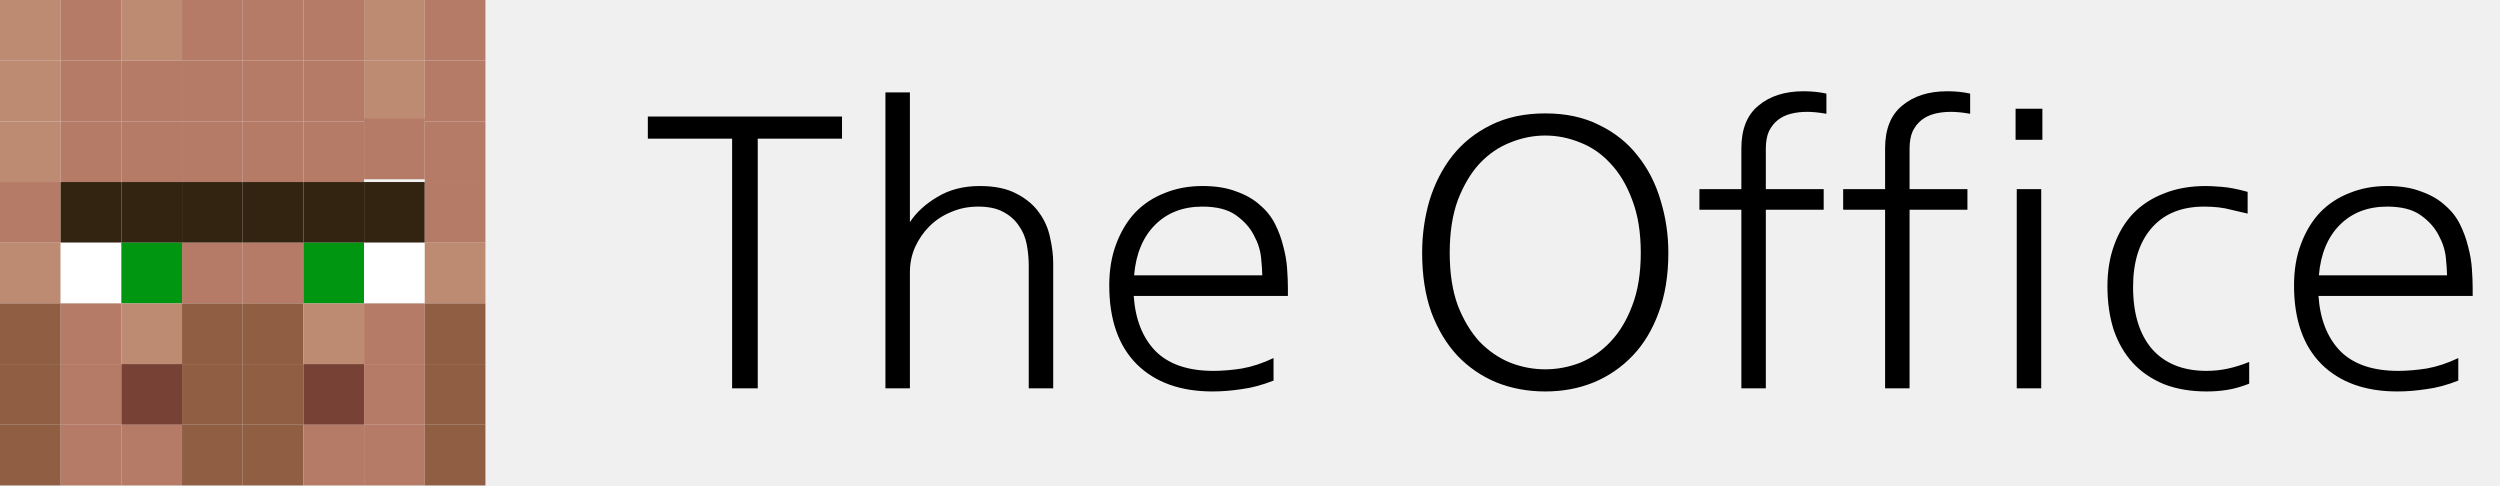
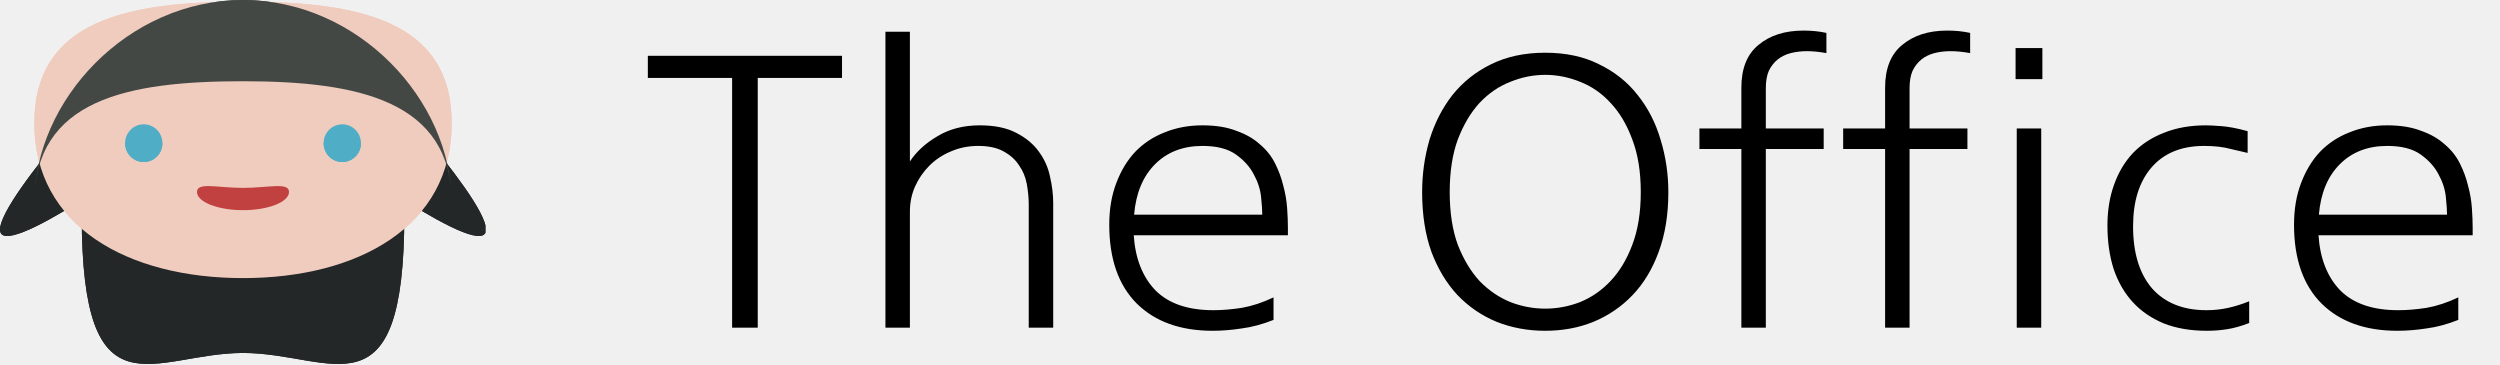
- <svg xmlns="http://www.w3.org/2000/svg" width="206" height="40" viewBox="0 0 206 40" fill="none">
-   <path d="M5 0H0V5H5V0Z" fill="#BD8B72" />
-   <path d="M10 0H5V5H10V0Z" fill="#B57B67" />
-   <path d="M15 0H10V5H15V0Z" fill="#BD8B72" />
-   <path d="M20 0H15V5H20V0Z" fill="#B57B67" />
-   <path d="M25 0H20V5H25V0Z" fill="#B57B67" />
-   <path d="M30 0H25V5H30V0Z" fill="#B57B67" />
-   <path d="M35 0H30V5H35V0Z" fill="#BD8B72" />
-   <path d="M40 0H35V5H40V0Z" fill="#B57B67" />
-   <path d="M5 5H0V10H5V5Z" fill="#BD8B72" />
-   <path d="M10 5H5V10H10V5Z" fill="#B57B67" />
-   <path d="M15 5H10V10H15V5Z" fill="#B57B67" />
-   <path d="M20 5H15V10H20V5Z" fill="#B57B67" />
-   <path d="M25 5H20V10H25V5Z" fill="#B57B67" />
-   <path d="M30 5H25V10H30V5Z" fill="#B57B67" />
-   <path d="M35 5H30V10H35V5Z" fill="#BD8B72" />
-   <path d="M40 5H35V10H40V5Z" fill="#B57B67" />
-   <path d="M5 10H0V15H5V10Z" fill="#BD8B72" />
-   <path d="M10 10H5V15H10V10Z" fill="#B57B67" />
-   <path d="M15 10H10V15H15V10Z" fill="#B57B67" />
-   <path d="M20 10H15V15H20V10Z" fill="#B57B67" />
-   <path d="M25 10H20V15H25V10Z" fill="#B57B67" />
-   <path d="M30 10H25V15H30V10Z" fill="#B57B67" />
-   <path d="M35 9.768H30V14.768H35V9.768Z" fill="#B57B67" />
-   <path d="M40 10H35V15H40V10Z" fill="#B57B67" />
-   <path d="M5 15H0V20H5V15Z" fill="#B57B67" />
-   <path d="M10 15H5V20H10V15Z" fill="#332411" />
-   <path d="M15 15H10V20H15V15Z" fill="#332411" />
-   <path d="M20 15H15V20H20V15Z" fill="#332411" />
-   <path d="M25 15H20V20H25V15Z" fill="#332411" />
-   <path d="M30 15H25V20H30V15Z" fill="#332411" />
-   <path d="M35 15H30V20H35V15Z" fill="#332411" />
-   <path d="M40 15H35V20H40V15Z" fill="#B57B67" />
-   <path d="M5 20H0V25H5V20Z" fill="#BD8B72" />
-   <path d="M10 20H5V25H10V20Z" fill="white" />
-   <path d="M15 20H10V25H15V20Z" fill="#009611" />
-   <path d="M20 20H15V25H20V20Z" fill="#B57B67" />
-   <path d="M25 20H20V25H25V20Z" fill="#B57B67" />
-   <path d="M30 20H25V25H30V20Z" fill="#009611" />
-   <path d="M35 20H30V25H35V20Z" fill="white" />
-   <path d="M40 20H35V25H40V20Z" fill="#BD8B72" />
-   <path d="M5 25H0V30H5V25Z" fill="#905E43" />
-   <path d="M10 25H5V30H10V25Z" fill="#B57B67" />
-   <path d="M15 25H10V30H15V25Z" fill="#BD8B72" />
-   <path d="M20 25H15V30H20V25Z" fill="#905E43" />
-   <path d="M25 25H20V30H25V25Z" fill="#905E43" />
-   <path d="M30 25H25V30H30V25Z" fill="#BD8B72" />
-   <path d="M35 25H30V30H35V25Z" fill="#B57B67" />
-   <path d="M40 25H35V30H40V25Z" fill="#905E43" />
-   <path d="M5 30H0V35H5V30Z" fill="#905E43" />
-   <path d="M10 30H5V35H10V30Z" fill="#B57B67" />
-   <path d="M15 30H10V35H15V30Z" fill="#774235" />
-   <path d="M20 30H15V35H20V30Z" fill="#905E43" />
-   <path d="M25 30H20V35H25V30Z" fill="#905E43" />
-   <path d="M30 30H25V35H30V30Z" fill="#774235" />
-   <path d="M35 30H30V35H35V30Z" fill="#B57B67" />
-   <path d="M40 30H35V35H40V30Z" fill="#905E43" />
-   <path d="M5 35H0V40H5V35Z" fill="#905E43" />
-   <path d="M10 35H5V40H10V35Z" fill="#B57B67" />
-   <path d="M15 35H10V40H15V35Z" fill="#B57B67" />
-   <path d="M20 35H15V40H20V35Z" fill="#905E43" />
-   <path d="M25 35H20V40H25V35Z" fill="#905E43" />
-   <path d="M30 35H25V40H30V35Z" fill="#B57B67" />
-   <path d="M35 35H30V40H35V35Z" fill="#B57B67" />
-   <path d="M40 35H35V40H40V35Z" fill="#905E43" />
-   <path d="M60.326 11.424H53.382V9.6H69.382V11.424H62.438V32H60.326V11.424ZM72.96 7.616H74.976V18.304C75.509 17.493 76.266 16.8 77.248 16.224C78.229 15.627 79.392 15.328 80.736 15.328C81.973 15.328 82.986 15.541 83.776 15.968C84.565 16.373 85.184 16.896 85.632 17.536C86.08 18.155 86.378 18.837 86.528 19.584C86.698 20.331 86.784 21.035 86.784 21.696V32H84.768V21.856C84.768 21.301 84.714 20.736 84.608 20.16C84.501 19.584 84.288 19.072 83.968 18.624C83.669 18.155 83.242 17.771 82.688 17.472C82.154 17.173 81.461 17.024 80.608 17.024C79.797 17.024 79.05 17.173 78.368 17.472C77.685 17.749 77.088 18.144 76.576 18.656C76.085 19.147 75.69 19.723 75.392 20.384C75.114 21.024 74.976 21.707 74.976 22.432V32H72.96V7.616ZM93.419 24.384C93.547 26.304 94.144 27.819 95.211 28.928C96.299 30.016 97.888 30.56 99.979 30.56C100.704 30.56 101.483 30.496 102.315 30.368C103.168 30.219 104.043 29.931 104.939 29.504V31.36C104.022 31.723 103.147 31.957 102.315 32.064C101.483 32.192 100.683 32.256 99.915 32.256C97.269 32.256 95.189 31.509 93.675 30.016C92.16 28.501 91.403 26.336 91.403 23.52C91.403 22.24 91.595 21.099 91.979 20.096C92.363 19.072 92.885 18.208 93.547 17.504C94.23 16.8 95.04 16.267 95.979 15.904C96.918 15.52 97.952 15.328 99.083 15.328C100.171 15.328 101.099 15.477 101.867 15.776C102.656 16.053 103.307 16.427 103.819 16.896C104.352 17.344 104.768 17.867 105.067 18.464C105.366 19.061 105.59 19.669 105.739 20.288C105.91 20.907 106.016 21.525 106.059 22.144C106.102 22.741 106.123 23.275 106.123 23.744V24.384H93.419ZM99.083 17.024C97.483 17.024 96.181 17.525 95.179 18.528C94.176 19.531 93.6 20.917 93.451 22.688H104.011C104.011 22.368 103.979 21.888 103.915 21.248C103.851 20.608 103.648 19.979 103.307 19.36C102.987 18.741 102.496 18.197 101.835 17.728C101.174 17.259 100.256 17.024 99.083 17.024ZM127.328 32.256C125.899 32.256 124.565 32.011 123.328 31.52C122.091 31.008 121.013 30.272 120.096 29.312C119.2 28.352 118.485 27.168 117.952 25.76C117.44 24.331 117.184 22.688 117.184 20.832C117.184 19.339 117.387 17.899 117.792 16.512C118.219 15.125 118.848 13.899 119.68 12.832C120.533 11.765 121.589 10.923 122.848 10.304C124.128 9.664 125.621 9.344 127.328 9.344C129.035 9.344 130.517 9.664 131.776 10.304C133.056 10.923 134.112 11.765 134.944 12.832C135.797 13.899 136.427 15.125 136.832 16.512C137.259 17.899 137.472 19.339 137.472 20.832C137.472 22.688 137.205 24.331 136.672 25.76C136.16 27.168 135.445 28.352 134.528 29.312C133.611 30.272 132.533 31.008 131.296 31.52C130.08 32.011 128.757 32.256 127.328 32.256ZM127.328 30.432C128.309 30.432 129.269 30.251 130.208 29.888C131.147 29.504 131.979 28.928 132.704 28.16C133.451 27.371 134.048 26.379 134.496 25.184C134.965 23.968 135.2 22.517 135.2 20.832C135.2 19.147 134.965 17.696 134.496 16.48C134.048 15.264 133.451 14.261 132.704 13.472C131.979 12.683 131.147 12.107 130.208 11.744C129.269 11.36 128.309 11.168 127.328 11.168C126.347 11.168 125.387 11.36 124.448 11.744C123.509 12.107 122.667 12.683 121.92 13.472C121.195 14.261 120.597 15.264 120.128 16.48C119.68 17.696 119.456 19.147 119.456 20.832C119.456 22.517 119.68 23.968 120.128 25.184C120.597 26.379 121.195 27.371 121.92 28.16C122.667 28.928 123.509 29.504 124.448 29.888C125.387 30.251 126.347 30.432 127.328 30.432ZM140.032 15.584H143.488V12.224C143.488 10.645 143.957 9.472 144.896 8.704C145.835 7.915 147.072 7.52 148.608 7.52C149.291 7.52 149.92 7.584 150.496 7.712V9.376C149.899 9.269 149.365 9.216 148.896 9.216C148.427 9.216 147.979 9.269 147.552 9.376C147.147 9.483 146.795 9.653 146.496 9.888C146.197 10.123 145.952 10.432 145.76 10.816C145.589 11.2 145.504 11.68 145.504 12.256V15.584H150.272V17.28H145.504V32H143.488V17.28H140.032V15.584ZM151.876 15.584H155.332V12.224C155.332 10.645 155.801 9.472 156.74 8.704C157.679 7.915 158.916 7.52 160.452 7.52C161.135 7.52 161.764 7.584 162.34 7.712V9.376C161.743 9.269 161.209 9.216 160.74 9.216C160.271 9.216 159.823 9.269 159.396 9.376C158.991 9.483 158.639 9.653 158.34 9.888C158.041 10.123 157.796 10.432 157.604 10.816C157.433 11.2 157.348 11.68 157.348 12.256V15.584H162.116V17.28H157.348V32H155.332V17.28H151.876V15.584ZM166.18 15.584H168.196V32H166.18V15.584ZM166.084 8.96H168.292V11.52H166.084V8.96ZM181.845 32.256C180.501 32.256 179.317 32.053 178.293 31.648C177.269 31.221 176.416 30.635 175.733 29.888C175.05 29.141 174.528 28.235 174.165 27.168C173.824 26.101 173.653 24.907 173.653 23.584C173.653 22.347 173.834 21.227 174.197 20.224C174.56 19.2 175.082 18.325 175.765 17.6C176.469 16.875 177.322 16.32 178.325 15.936C179.328 15.531 180.48 15.328 181.781 15.328C182.037 15.328 182.453 15.349 183.029 15.392C183.626 15.435 184.352 15.573 185.205 15.808V17.6C184.906 17.536 184.448 17.429 183.829 17.28C183.21 17.109 182.474 17.024 181.621 17.024C179.744 17.024 178.293 17.621 177.269 18.816C176.266 19.989 175.765 21.6 175.765 23.648C175.765 25.845 176.288 27.552 177.333 28.768C178.4 29.963 179.893 30.56 181.813 30.56C182.432 30.56 183.029 30.496 183.605 30.368C184.181 30.24 184.757 30.059 185.333 29.824V31.616C184.672 31.872 184.064 32.043 183.509 32.128C182.976 32.213 182.421 32.256 181.845 32.256ZM191.044 24.384C191.172 26.304 191.769 27.819 192.836 28.928C193.924 30.016 195.513 30.56 197.604 30.56C198.329 30.56 199.108 30.496 199.94 30.368C200.793 30.219 201.668 29.931 202.564 29.504V31.36C201.647 31.723 200.772 31.957 199.94 32.064C199.108 32.192 198.308 32.256 197.54 32.256C194.895 32.256 192.815 31.509 191.3 30.016C189.785 28.501 189.028 26.336 189.028 23.52C189.028 22.24 189.22 21.099 189.604 20.096C189.988 19.072 190.511 18.208 191.172 17.504C191.855 16.8 192.665 16.267 193.604 15.904C194.543 15.52 195.577 15.328 196.708 15.328C197.796 15.328 198.724 15.477 199.492 15.776C200.281 16.053 200.932 16.427 201.444 16.896C201.977 17.344 202.393 17.867 202.692 18.464C202.991 19.061 203.215 19.669 203.364 20.288C203.535 20.907 203.641 21.525 203.684 22.144C203.727 22.741 203.748 23.275 203.748 23.744V24.384H191.044ZM196.708 17.024C195.108 17.024 193.807 17.525 192.804 18.528C191.801 19.531 191.225 20.917 191.076 22.688H201.636C201.636 22.368 201.604 21.888 201.54 21.248C201.476 20.608 201.273 19.979 200.932 19.36C200.612 18.741 200.121 18.197 199.46 17.728C198.799 17.259 197.881 17.024 196.708 17.024Z" fill="black" />
+ <svg xmlns="http://www.w3.org/2000/svg" width="206" height="30" viewBox="0 0 206 30" fill="none">
+   <g clip-path="url(#clip0_9_119)">
+     <path d="M21.489 2.708C20.152 4.228 21 7.195 23.386 9.34C25.77 11.482 38.593 20.799 39.933 19.281C41.268 17.759 30.61 5.979 28.226 3.837C25.844 1.694 22.828 1.189 21.489 2.708Z" fill="#232728" />
+     <path d="M18.559 2.708C19.896 4.228 19.047 7.195 16.663 9.34C14.278 11.482 1.455 20.799 0.115 19.281C-1.22 17.759 9.437 5.979 11.822 3.837C14.205 1.694 17.221 1.189 18.559 2.708Z" fill="#232728" />
+     <path d="M33.315 17.73C33.315 34.753 27.366 29.084 20.025 29.084C12.685 29.084 6.734 34.753 6.734 17.73C6.734 7.996 12.687 0.105 20.025 0.105C27.364 0.107 33.315 7.997 33.315 17.73Z" fill="#232728" />
+     <path d="M37.224 10.156C37.224 18.646 29.523 22.915 20.026 22.915C10.528 22.915 2.824 18.647 2.824 10.156C2.824 1.663 10.528 0.133 20.026 0.133C29.523 0.133 37.224 1.663 37.224 10.156Z" fill="#F0CCBF" />
+     <path d="M11.845 13.351C12.694 13.351 13.383 12.655 13.383 11.796C13.383 10.938 12.694 10.242 11.845 10.242C10.995 10.242 10.307 10.938 10.307 11.796C10.307 12.655 10.995 13.351 11.845 13.351Z" fill="#4FAEC5" />
+     <path d="M28.204 13.351C29.053 13.351 29.742 12.655 29.742 11.796C29.742 10.938 29.053 10.242 28.204 10.242C27.355 10.242 26.666 10.938 26.666 11.796C26.666 12.655 27.355 13.351 28.204 13.351Z" fill="#4FAEC5" />
+     <path d="M23.815 15.814C23.815 16.643 22.116 17.317 20.023 17.317C17.93 17.317 16.231 16.643 16.231 15.814C16.231 14.985 17.93 15.481 20.023 15.481C22.116 15.481 23.815 14.984 23.815 15.814Z" fill="#C14040" />
+     <path d="M13.383 11.796C13.383 12.657 12.694 13.351 11.844 13.351C10.994 13.351 10.307 12.657 10.307 11.796" fill="#4FAEC5" />
+     <path d="M26.666 11.796C26.666 12.657 27.353 13.351 28.205 13.351C29.055 13.351 29.742 12.657 29.742 11.796" fill="#4FAEC5" />
+     <path d="M37.224 16.745C37.224 8.306 29.522 6.694 20.026 6.694C10.527 6.694 2.824 8.182 2.824 16.745C2.824 8.251 10.527 0 20.026 0C29.522 0 37.224 8.251 37.224 16.745Z" fill="#444844" />
+     <path d="M21.489 2.708C20.152 4.228 21 7.195 23.386 9.34C25.77 11.482 38.593 20.799 39.933 19.281C41.268 17.759 30.61 5.979 28.226 3.837C25.844 1.694 22.828 1.189 21.489 2.708Z" fill="#232728" />
+     <path d="M18.559 2.708C19.896 4.228 19.047 7.195 16.663 9.34C14.278 11.482 1.455 20.799 0.115 19.281C-1.22 17.759 9.437 5.979 11.822 3.837C14.205 1.694 17.221 1.189 18.559 2.708Z" fill="#232728" />
+     <path d="M33.315 17.73C33.315 34.753 27.366 29.084 20.025 29.084C12.685 29.084 6.734 34.753 6.734 17.73C6.734 7.996 12.687 0.105 20.025 0.105C27.364 0.107 33.315 7.997 33.315 17.73Z" fill="#232728" />
+     <path d="M37.224 10.156C37.224 18.646 29.523 22.915 20.026 22.915C10.528 22.915 2.824 18.647 2.824 10.156C2.824 1.663 10.528 0.133 20.026 0.133C29.523 0.133 37.224 1.663 37.224 10.156Z" fill="#F0CCBF" />
+     <path d="M11.845 13.351C12.694 13.351 13.383 12.655 13.383 11.796C13.383 10.938 12.694 10.242 11.845 10.242C10.995 10.242 10.307 10.938 10.307 11.796C10.307 12.655 10.995 13.351 11.845 13.351Z" fill="#4FAEC5" />
+     <path d="M28.204 13.351C29.053 13.351 29.742 12.655 29.742 11.796C29.742 10.938 29.053 10.242 28.204 10.242C27.355 10.242 26.666 10.938 26.666 11.796C26.666 12.655 27.355 13.351 28.204 13.351Z" fill="#4FAEC5" />
+     <path d="M23.815 15.814C23.815 16.643 22.116 17.317 20.023 17.317C17.93 17.317 16.231 16.643 16.231 15.814C16.231 14.985 17.93 15.481 20.023 15.481C22.116 15.481 23.815 14.984 23.815 15.814Z" fill="#C14040" />
+     <path d="M13.383 11.796C13.383 12.657 12.694 13.351 11.844 13.351C10.994 13.351 10.307 12.657 10.307 11.796" fill="#4FAEC5" />
+     <path d="M26.666 11.796C26.666 12.657 27.353 13.351 28.205 13.351C29.055 13.351 29.742 12.657 29.742 11.796" fill="#4FAEC5" />
+     <path d="M37.224 16.745C37.224 8.306 29.522 6.694 20.026 6.694C10.527 6.694 2.824 8.182 2.824 16.745C2.824 8.251 10.527 0 20.026 0C29.522 0 37.224 8.251 37.224 16.745Z" fill="#444844" />
+   </g>
+   <path d="M60.326 6.424H53.382V4.6H69.382V6.424H62.438V27H60.326V6.424ZM72.96 2.616H74.976V13.304C75.509 12.493 76.266 11.8 77.248 11.224C78.229 10.627 79.392 10.328 80.736 10.328C81.973 10.328 82.986 10.541 83.776 10.968C84.565 11.373 85.184 11.896 85.632 12.536C86.08 13.155 86.378 13.837 86.528 14.584C86.698 15.331 86.784 16.035 86.784 16.696V27H84.768V16.856C84.768 16.301 84.714 15.736 84.608 15.16C84.501 14.584 84.288 14.072 83.968 13.624C83.669 13.155 83.242 12.771 82.688 12.472C82.154 12.173 81.461 12.024 80.608 12.024C79.797 12.024 79.05 12.173 78.368 12.472C77.685 12.749 77.088 13.144 76.576 13.656C76.085 14.147 75.69 14.723 75.392 15.384C75.114 16.024 74.976 16.707 74.976 17.432V27H72.96V2.616ZM93.419 19.384C93.547 21.304 94.144 22.819 95.211 23.928C96.299 25.016 97.888 25.56 99.979 25.56C100.704 25.56 101.483 25.496 102.315 25.368C103.168 25.219 104.043 24.931 104.939 24.504V26.36C104.022 26.723 103.147 26.957 102.315 27.064C101.483 27.192 100.683 27.256 99.915 27.256C97.269 27.256 95.189 26.509 93.675 25.016C92.16 23.501 91.403 21.336 91.403 18.52C91.403 17.24 91.595 16.099 91.979 15.096C92.363 14.072 92.885 13.208 93.547 12.504C94.23 11.8 95.04 11.267 95.979 10.904C96.918 10.52 97.952 10.328 99.083 10.328C100.171 10.328 101.099 10.477 101.867 10.776C102.656 11.053 103.307 11.427 103.819 11.896C104.352 12.344 104.768 12.867 105.067 13.464C105.366 14.061 105.59 14.669 105.739 15.288C105.91 15.907 106.016 16.525 106.059 17.144C106.102 17.741 106.123 18.275 106.123 18.744V19.384H93.419ZM99.083 12.024C97.483 12.024 96.181 12.525 95.179 13.528C94.176 14.531 93.6 15.917 93.451 17.688H104.011C104.011 17.368 103.979 16.888 103.915 16.248C103.851 15.608 103.648 14.979 103.307 14.36C102.987 13.741 102.496 13.197 101.835 12.728C101.174 12.259 100.256 12.024 99.083 12.024ZM127.328 27.256C125.899 27.256 124.565 27.011 123.328 26.52C122.091 26.008 121.013 25.272 120.096 24.312C119.2 23.352 118.485 22.168 117.952 20.76C117.44 19.331 117.184 17.688 117.184 15.832C117.184 14.339 117.387 12.899 117.792 11.512C118.219 10.125 118.848 8.899 119.68 7.832C120.533 6.765 121.589 5.923 122.848 5.304C124.128 4.664 125.621 4.344 127.328 4.344C129.035 4.344 130.517 4.664 131.776 5.304C133.056 5.923 134.112 6.765 134.944 7.832C135.797 8.899 136.427 10.125 136.832 11.512C137.259 12.899 137.472 14.339 137.472 15.832C137.472 17.688 137.205 19.331 136.672 20.76C136.16 22.168 135.445 23.352 134.528 24.312C133.611 25.272 132.533 26.008 131.296 26.52C130.08 27.011 128.757 27.256 127.328 27.256ZM127.328 25.432C128.309 25.432 129.269 25.251 130.208 24.888C131.147 24.504 131.979 23.928 132.704 23.16C133.451 22.371 134.048 21.379 134.496 20.184C134.965 18.968 135.2 17.517 135.2 15.832C135.2 14.147 134.965 12.696 134.496 11.48C134.048 10.264 133.451 9.261 132.704 8.472C131.979 7.683 131.147 7.107 130.208 6.744C129.269 6.36 128.309 6.168 127.328 6.168C126.347 6.168 125.387 6.36 124.448 6.744C123.509 7.107 122.667 7.683 121.92 8.472C121.195 9.261 120.597 10.264 120.128 11.48C119.68 12.696 119.456 14.147 119.456 15.832C119.456 17.517 119.68 18.968 120.128 20.184C120.597 21.379 121.195 22.371 121.92 23.16C122.667 23.928 123.509 24.504 124.448 24.888C125.387 25.251 126.347 25.432 127.328 25.432ZM140.032 10.584H143.488V7.224C143.488 5.645 143.957 4.472 144.896 3.704C145.835 2.915 147.072 2.52 148.608 2.52C149.291 2.52 149.92 2.584 150.496 2.712V4.376C149.899 4.269 149.365 4.216 148.896 4.216C148.427 4.216 147.979 4.269 147.552 4.376C147.147 4.483 146.795 4.653 146.496 4.888C146.197 5.123 145.952 5.432 145.76 5.816C145.589 6.2 145.504 6.68 145.504 7.256V10.584H150.272V12.28H145.504V27H143.488V12.28H140.032V10.584ZM151.876 10.584H155.332V7.224C155.332 5.645 155.801 4.472 156.74 3.704C157.679 2.915 158.916 2.52 160.452 2.52C161.135 2.52 161.764 2.584 162.34 2.712V4.376C161.743 4.269 161.209 4.216 160.74 4.216C160.271 4.216 159.823 4.269 159.396 4.376C158.991 4.483 158.639 4.653 158.34 4.888C158.041 5.123 157.796 5.432 157.604 5.816C157.433 6.2 157.348 6.68 157.348 7.256V10.584H162.116V12.28H157.348V27H155.332V12.28H151.876V10.584ZM166.18 10.584H168.196V27H166.18V10.584ZM166.084 3.96H168.292V6.52H166.084V3.96ZM181.845 27.256C180.501 27.256 179.317 27.053 178.293 26.648C177.269 26.221 176.416 25.635 175.733 24.888C175.05 24.141 174.528 23.235 174.165 22.168C173.824 21.101 173.653 19.907 173.653 18.584C173.653 17.347 173.834 16.227 174.197 15.224C174.56 14.2 175.082 13.325 175.765 12.6C176.469 11.875 177.322 11.32 178.325 10.936C179.328 10.531 180.48 10.328 181.781 10.328C182.037 10.328 182.453 10.349 183.029 10.392C183.626 10.435 184.352 10.573 185.205 10.808V12.6C184.906 12.536 184.448 12.429 183.829 12.28C183.21 12.109 182.474 12.024 181.621 12.024C179.744 12.024 178.293 12.621 177.269 13.816C176.266 14.989 175.765 16.6 175.765 18.648C175.765 20.845 176.288 22.552 177.333 23.768C178.4 24.963 179.893 25.56 181.813 25.56C182.432 25.56 183.029 25.496 183.605 25.368C184.181 25.24 184.757 25.059 185.333 24.824V26.616C184.672 26.872 184.064 27.043 183.509 27.128C182.976 27.213 182.421 27.256 181.845 27.256ZM191.044 19.384C191.172 21.304 191.769 22.819 192.836 23.928C193.924 25.016 195.513 25.56 197.604 25.56C198.329 25.56 199.108 25.496 199.94 25.368C200.793 25.219 201.668 24.931 202.564 24.504V26.36C201.647 26.723 200.772 26.957 199.94 27.064C199.108 27.192 198.308 27.256 197.54 27.256C194.895 27.256 192.815 26.509 191.3 25.016C189.785 23.501 189.028 21.336 189.028 18.52C189.028 17.24 189.22 16.099 189.604 15.096C189.988 14.072 190.511 13.208 191.172 12.504C191.855 11.8 192.665 11.267 193.604 10.904C194.543 10.52 195.577 10.328 196.708 10.328C197.796 10.328 198.724 10.477 199.492 10.776C200.281 11.053 200.932 11.427 201.444 11.896C201.977 12.344 202.393 12.867 202.692 13.464C202.991 14.061 203.215 14.669 203.364 15.288C203.535 15.907 203.641 16.525 203.684 17.144C203.727 17.741 203.748 18.275 203.748 18.744V19.384H191.044ZM196.708 12.024C195.108 12.024 193.807 12.525 192.804 13.528C191.801 14.531 191.225 15.917 191.076 17.688H201.636C201.636 17.368 201.604 16.888 201.54 16.248C201.476 15.608 201.273 14.979 200.932 14.36C200.612 13.741 200.121 13.197 199.46 12.728C198.799 12.259 197.881 12.024 196.708 12.024Z" fill="black" />
+   <defs>
+     <clipPath id="clip0_9_119">
+       <rect width="40" height="30" fill="white" />
+     </clipPath>
+   </defs>
</svg>
